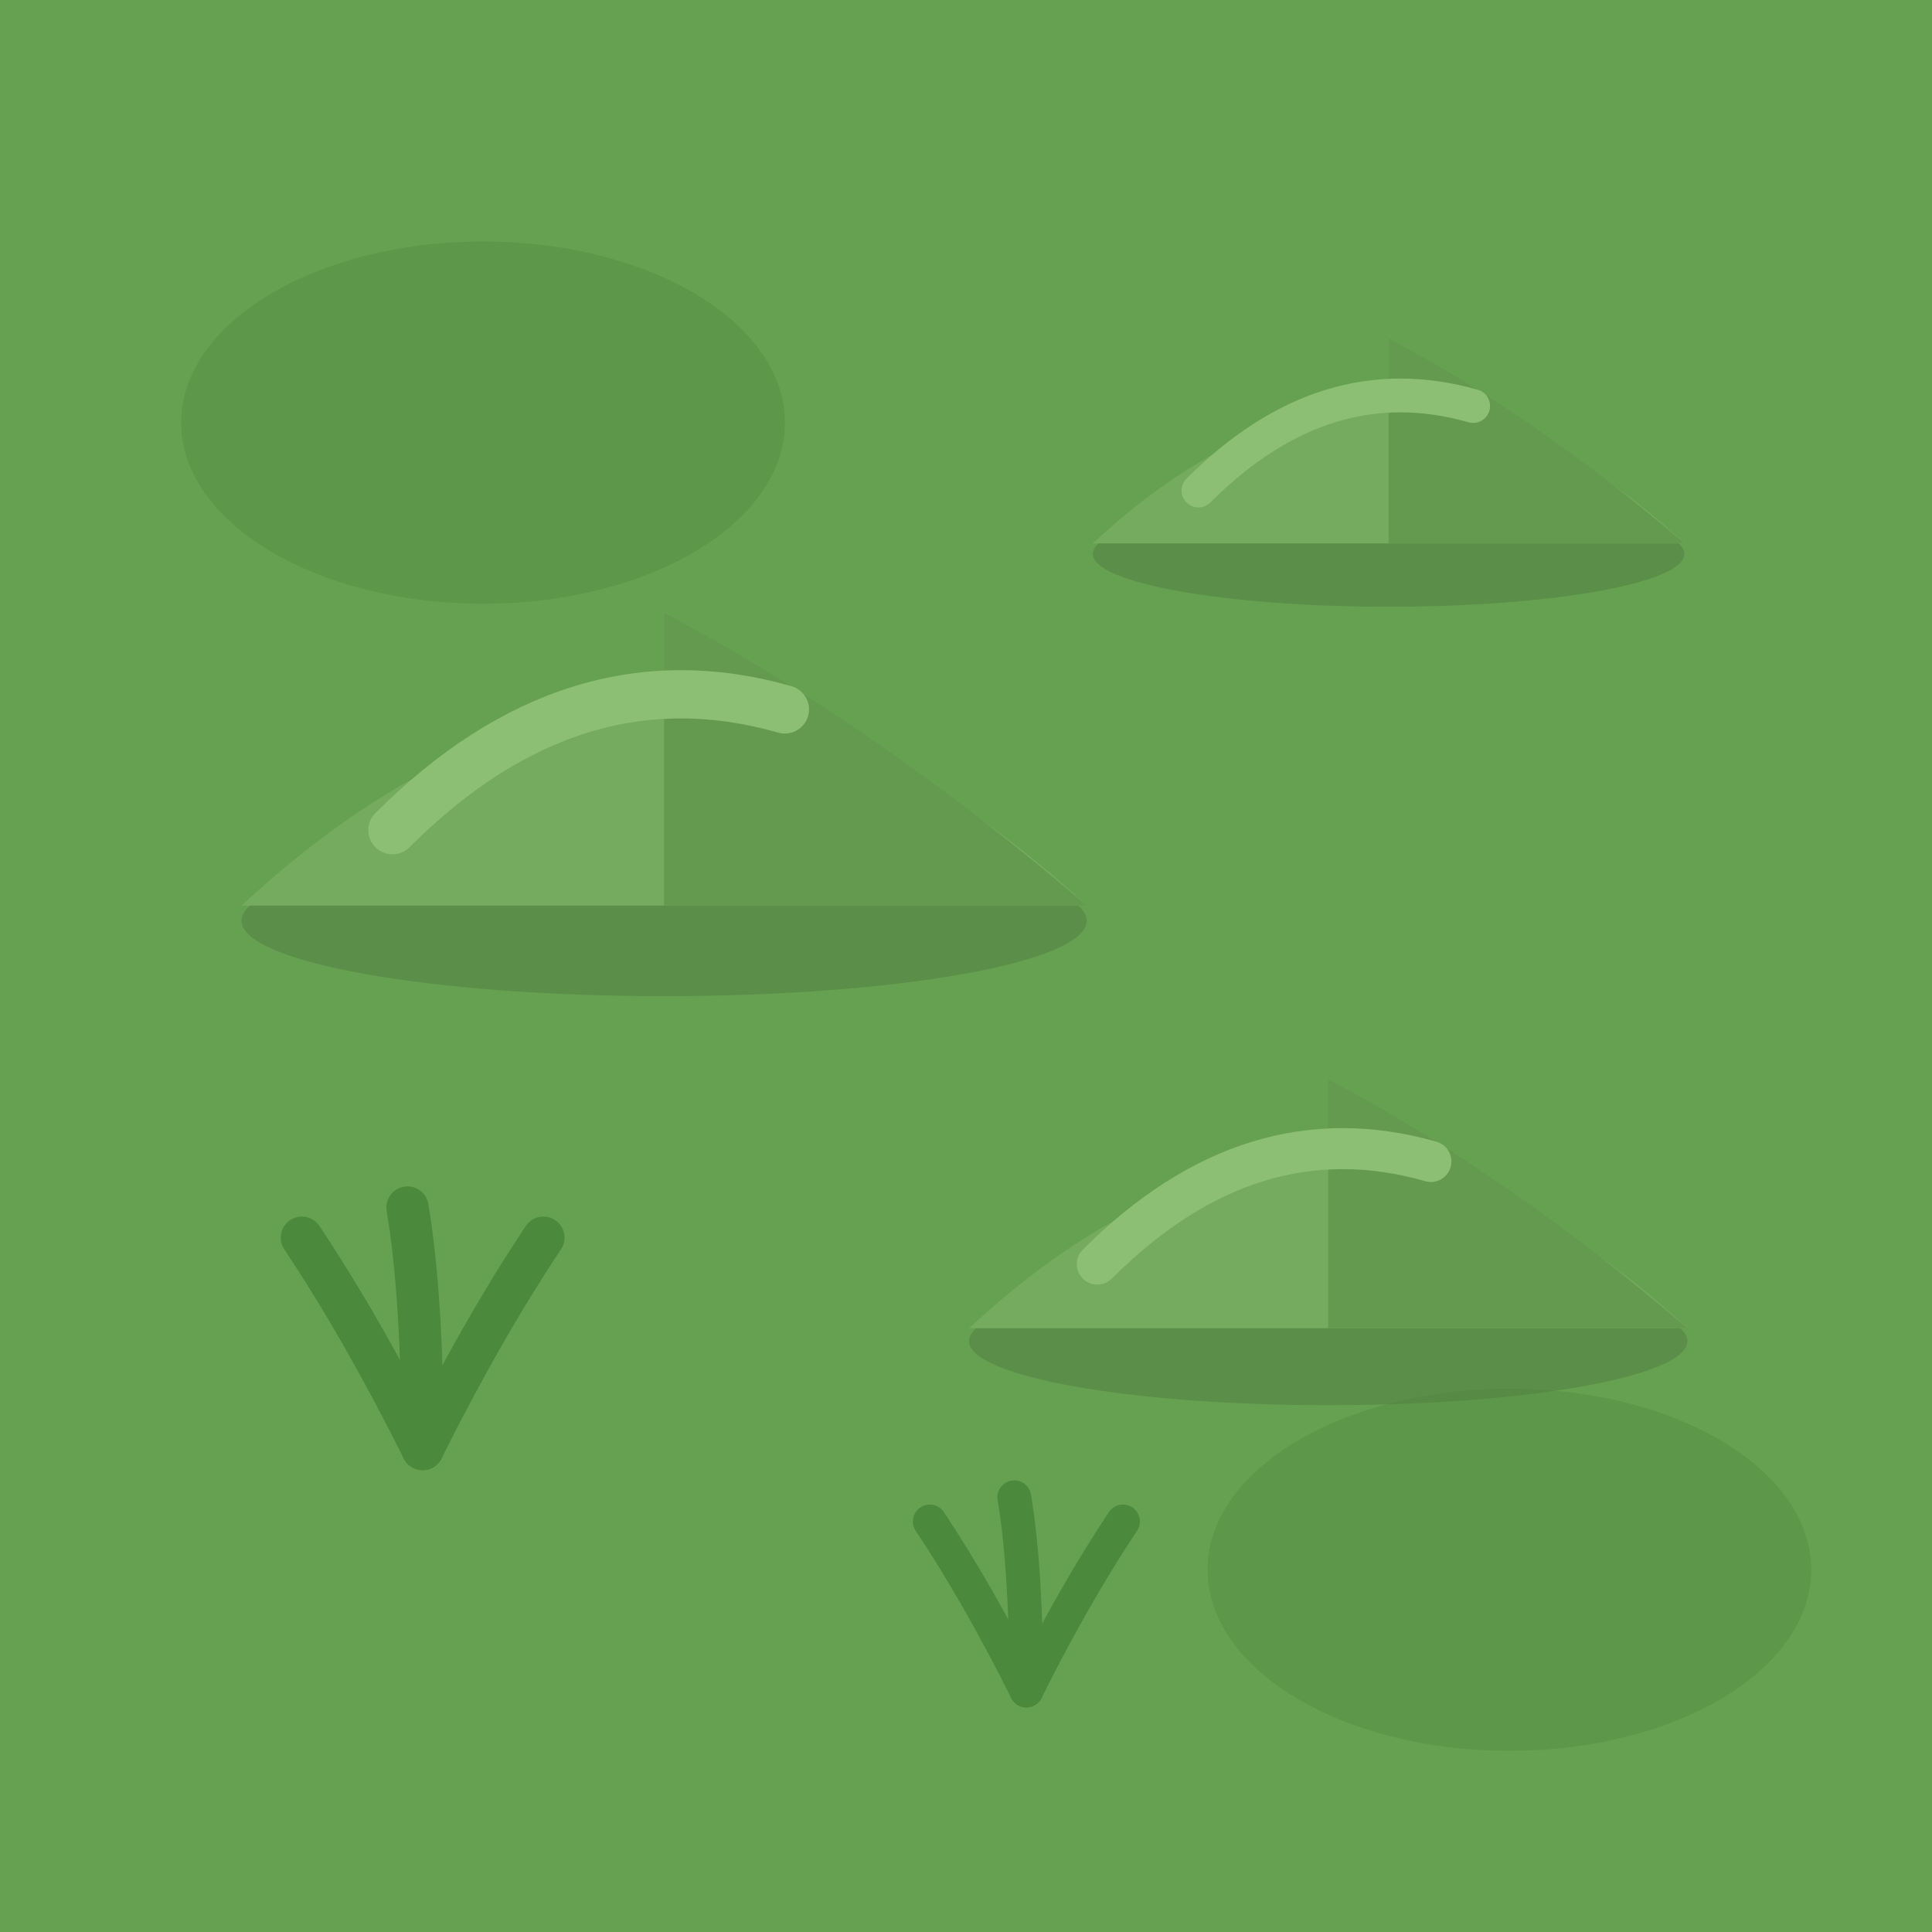
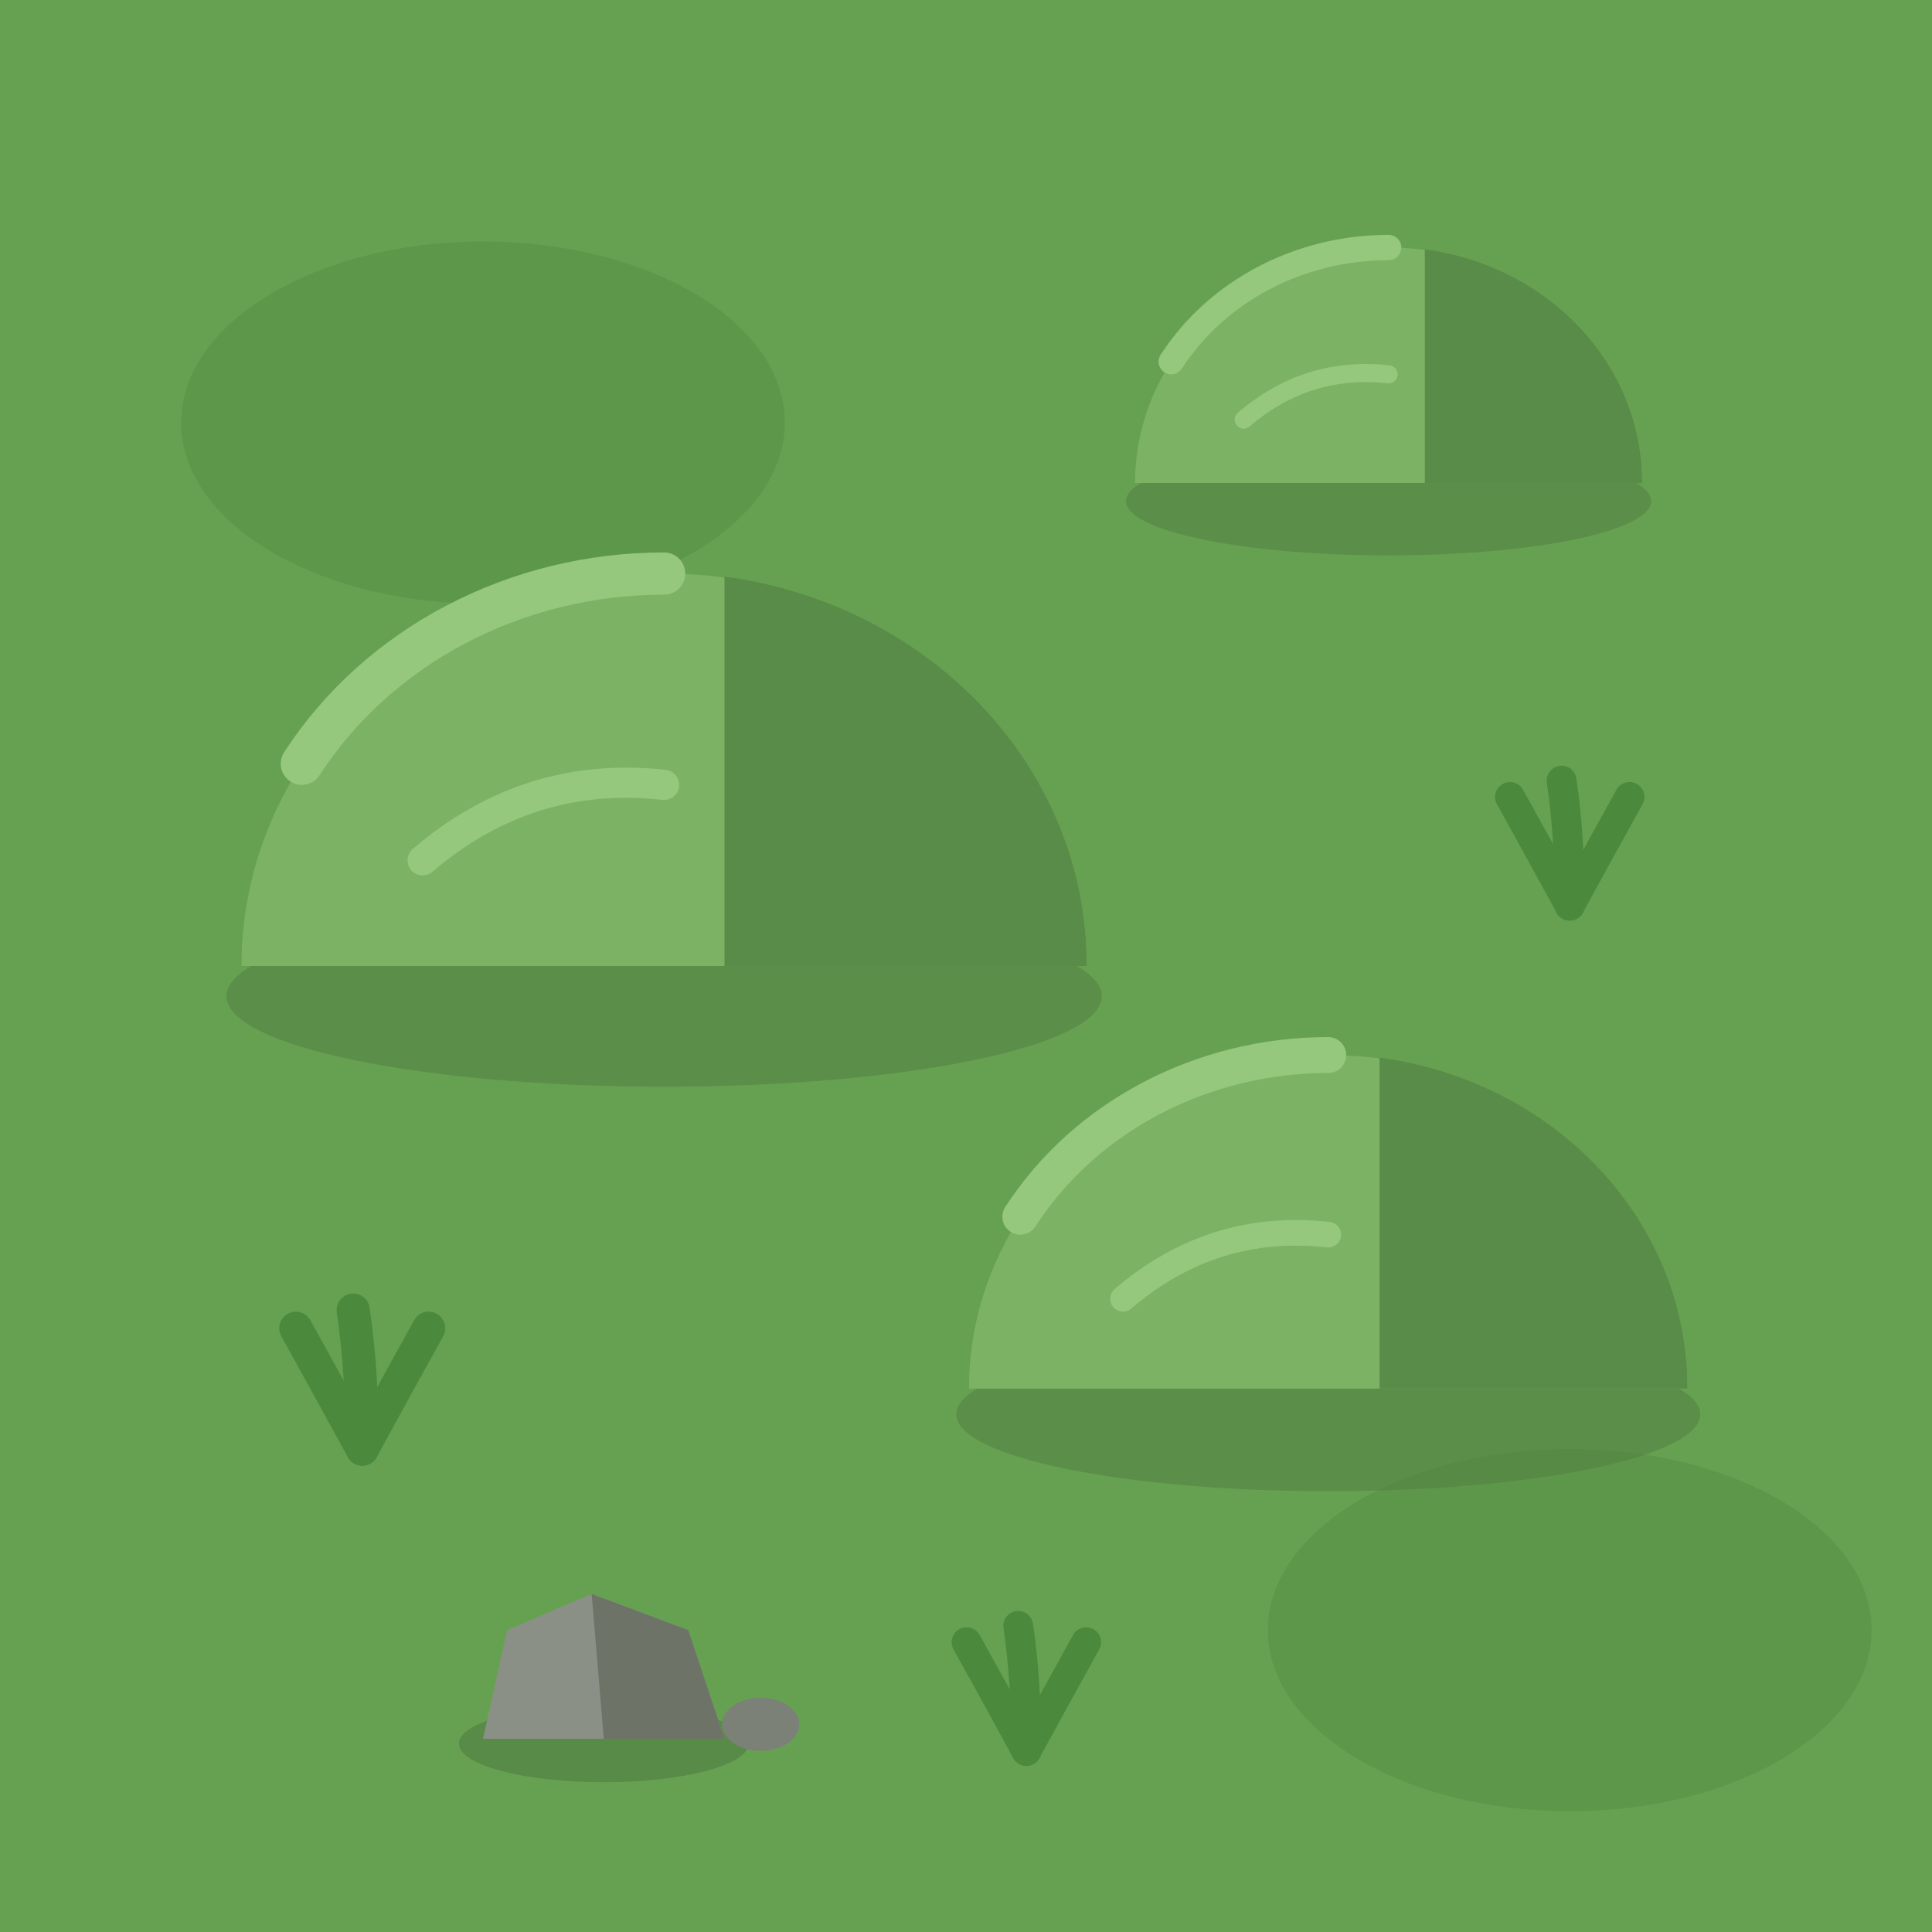
<svg xmlns="http://www.w3.org/2000/svg" viewBox="0 0 64 64">
  <defs>
    <g id="hl">
-       <ellipse cx="0" cy="0.5" rx="14" ry="2.5" fill="#4f7d3f" opacity="0.5" />
-       <path d="M-14 0 Q0 -13 14 0 Z" fill="#74ab5e" />
-       <path d="M0 -9.7 Q7 -6 14 0 L0 0 Z" fill="#639a4f" />
-       <path d="M-9 -2.5 Q-3 -8.5 4 -6.5" stroke="#8cbe74" stroke-width="1.6" fill="none" stroke-linecap="round" />
+       <ellipse cx="0" cy="1" rx="14.5" ry="3" fill="#4f7d3f" opacity="0.5" />
+       <path d="M-14 0 A14 13 0 0 1 14 0 Z" fill="#7cb264" />
+       <path d="M2 -12.9 A14 13 0 0 1 14 0 L2 0 Z" fill="#598c48" />
+       <path d="M-12 -6.7 A14 13 0 0 1 0 -13" stroke="#95c77c" stroke-width="1.4" fill="none" stroke-linecap="round" />
+       <path d="M-8 -3.5 Q-4.5 -6.5 0 -6" stroke="#95c77c" stroke-width="1" fill="none" stroke-linecap="round" />
    </g>
-     <g id="t" fill="none" stroke-linecap="round">
-       <path d="M0 0 Q-2 -4 -4 -7" stroke="#4b8a3c" stroke-width="1.4" />
-       <path d="M0 0 Q0 -5 -0.5 -8" stroke="#4b8a3c" stroke-width="1.4" />
-       <path d="M0 0 Q2 -4 4 -7" stroke="#4b8a3c" stroke-width="1.4" />
+     <g id="t" fill="none" stroke-linecap="round" stroke="#4b8a3c" stroke-width="1.1">
+       <path d="M0 0 Q-1.2 -2.2 -2.2 -4" />
+       <path d="M0 0 Q0 -2.6 -0.3 -4.6" />
+       <path d="M0 0 Q1.2 -2.2 2.2 -4" />
+     </g>
+     <g id="bd">
+       <ellipse cx="0" cy="2.2" rx="6" ry="1.6" fill="#4f7d3f" opacity="0.6" />
+       <path d="M-5 2 L-4 -2.5 L-0.5 -4 L3.5 -2.5 L5 2 Z" fill="#8b9086" />
+       <path d="M-0.5 -4 L3.5 -2.5 L5 2 L0 2 Z" fill="#6e7368" />
+       <ellipse cx="6.5" cy="1.4" rx="1.6" ry="1.1" fill="#7c8177" />
    </g>
  </defs>
  <rect width="64" height="64" fill="#66a152" />
  <g fill="#5d974a">
    <ellipse cx="16" cy="14" rx="10" ry="6" />
-     <ellipse cx="50" cy="52" rx="10" ry="6" />
+     <ellipse cx="52" cy="54" rx="10" ry="6" />
  </g>
-   <use href="#hl" transform="translate(22 30)" />
-   <use href="#hl" transform="translate(44 44) scale(0.85)" />
-   <use href="#hl" transform="translate(46 18) scale(0.7)" />
-   <use href="#t" transform="translate(14 48)" />
-   <use href="#t" transform="translate(34 56) scale(0.8)" />
+   <use href="#hl" transform="translate(46 16) scale(0.6)" />
+   <use href="#hl" transform="translate(22 32)" />
+   <use href="#t" transform="translate(52 30) scale(0.9)" />
+   <use href="#hl" transform="translate(44 46) scale(0.85)" />
+   <use href="#t" transform="translate(12 48)" />
+   <use href="#bd" transform="translate(20 56) scale(0.8)" />
+   <use href="#t" transform="translate(34 58) scale(0.9)" />
</svg>
